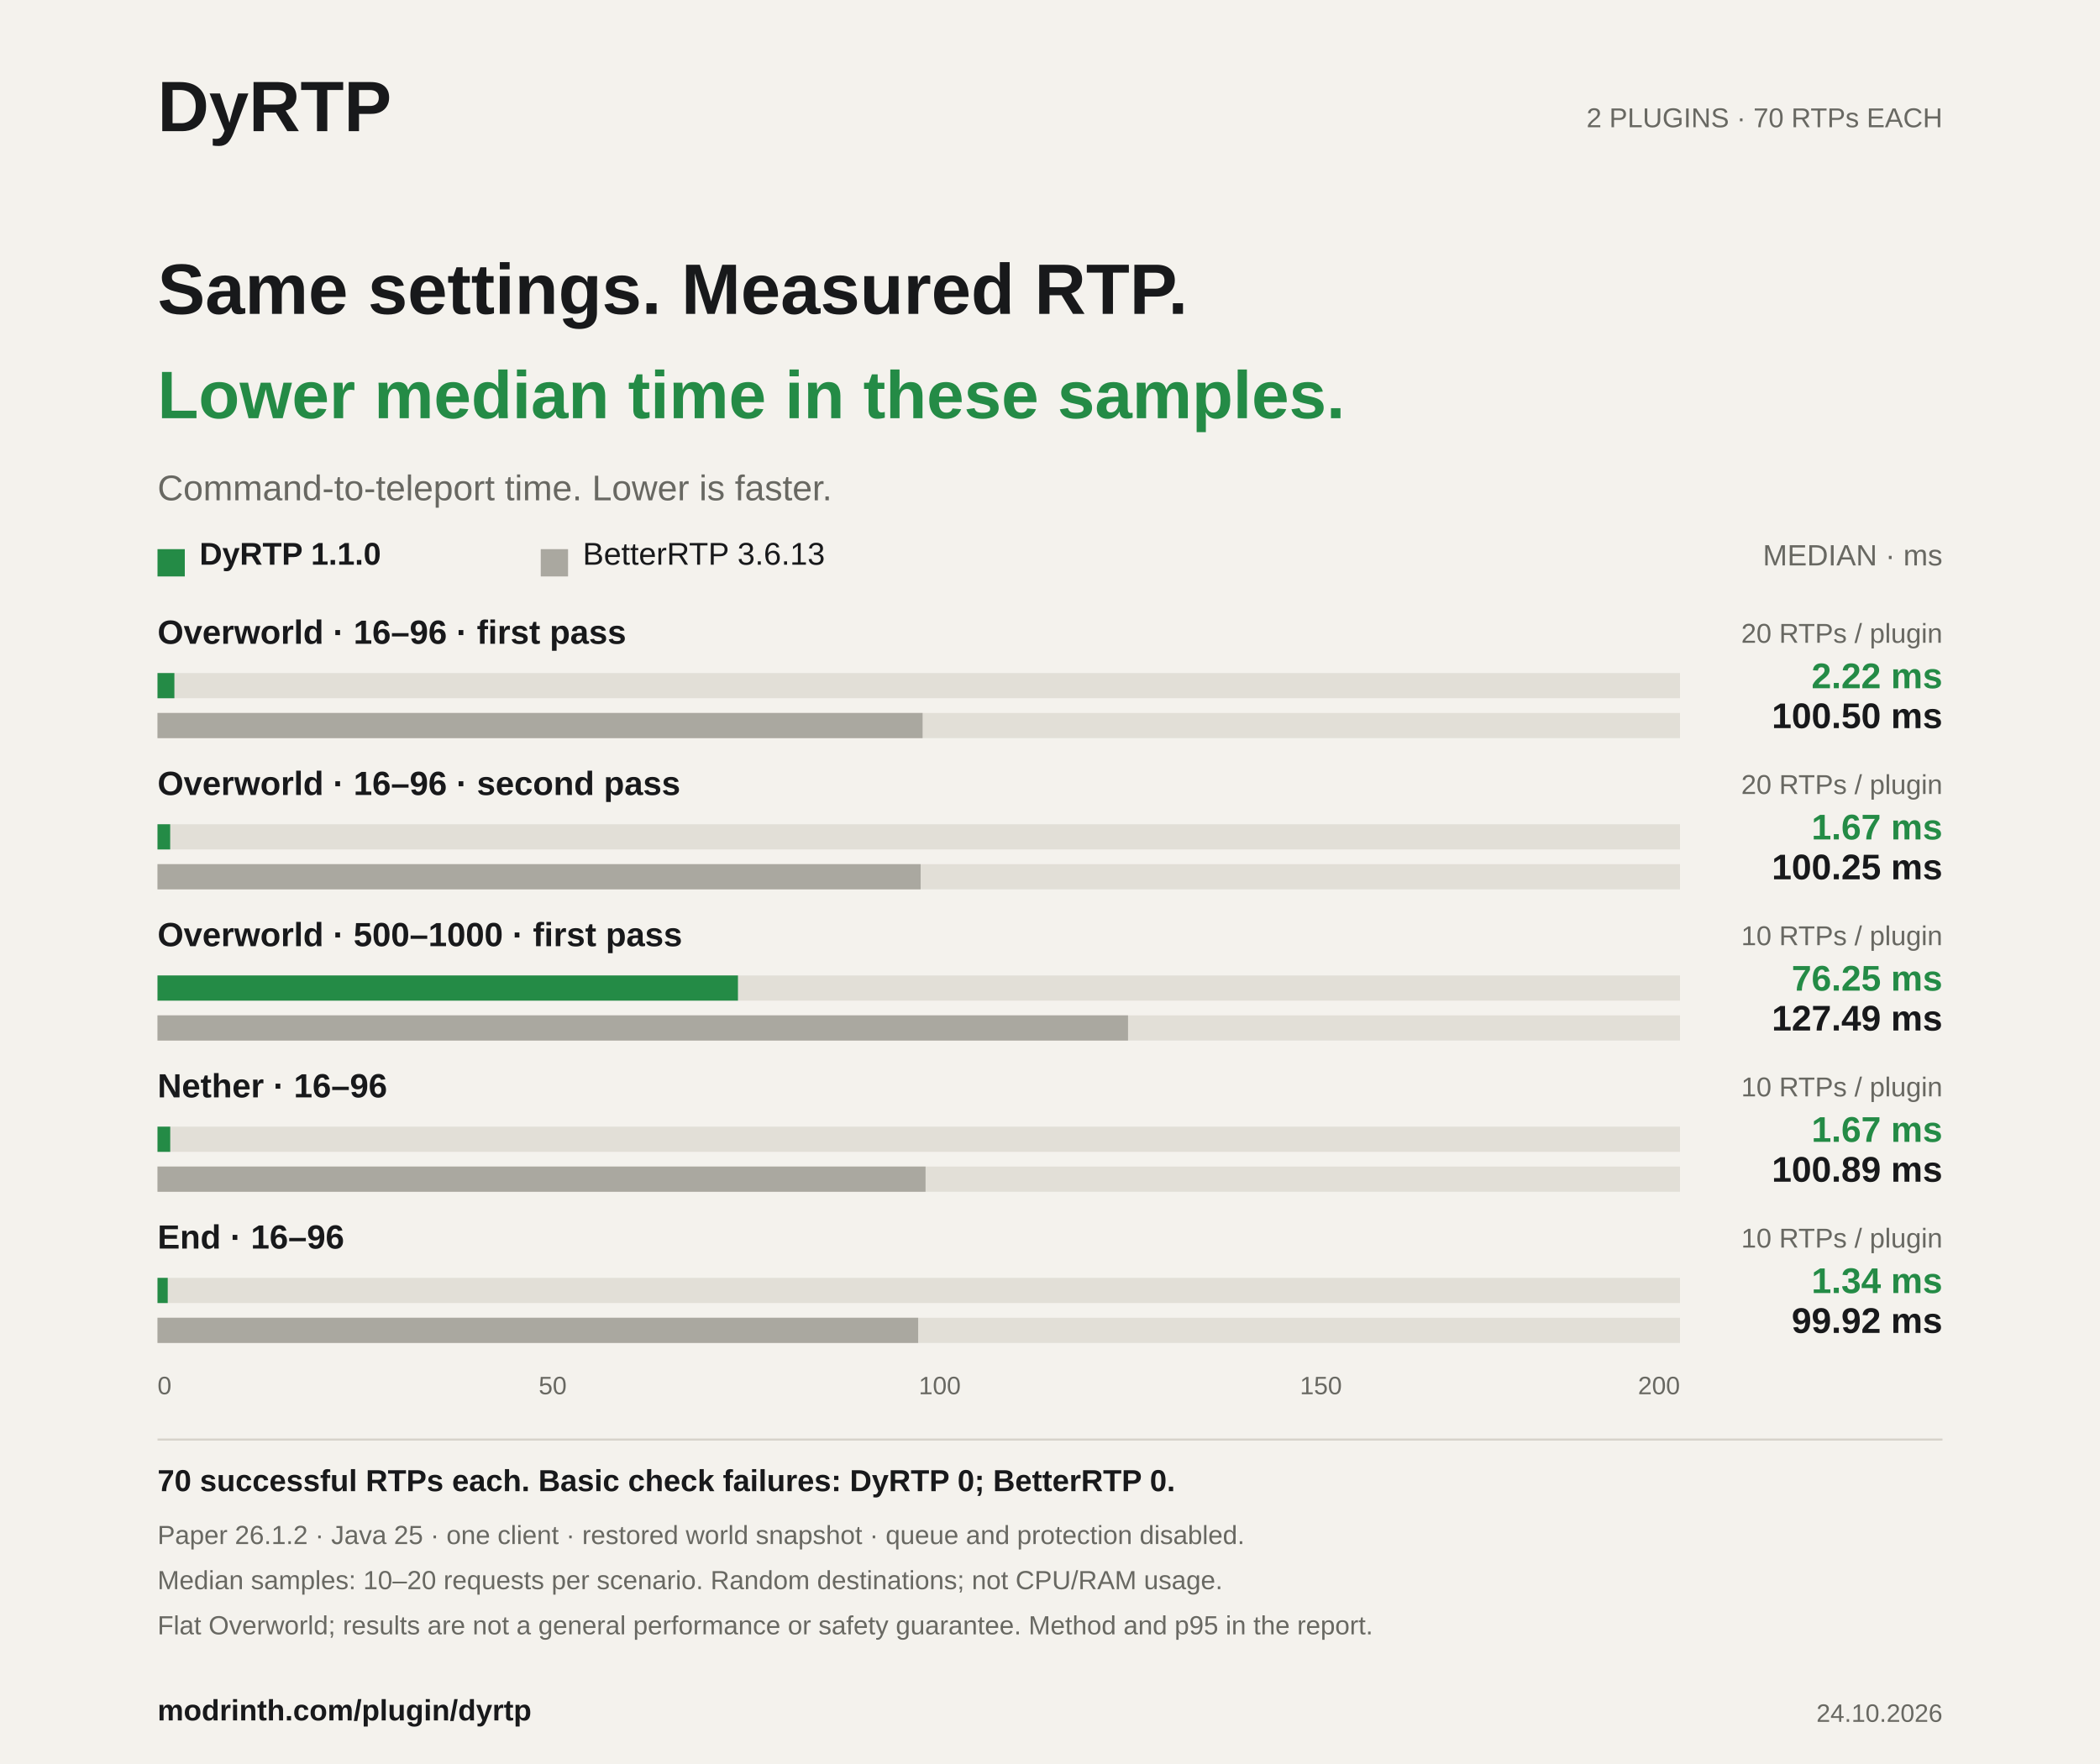
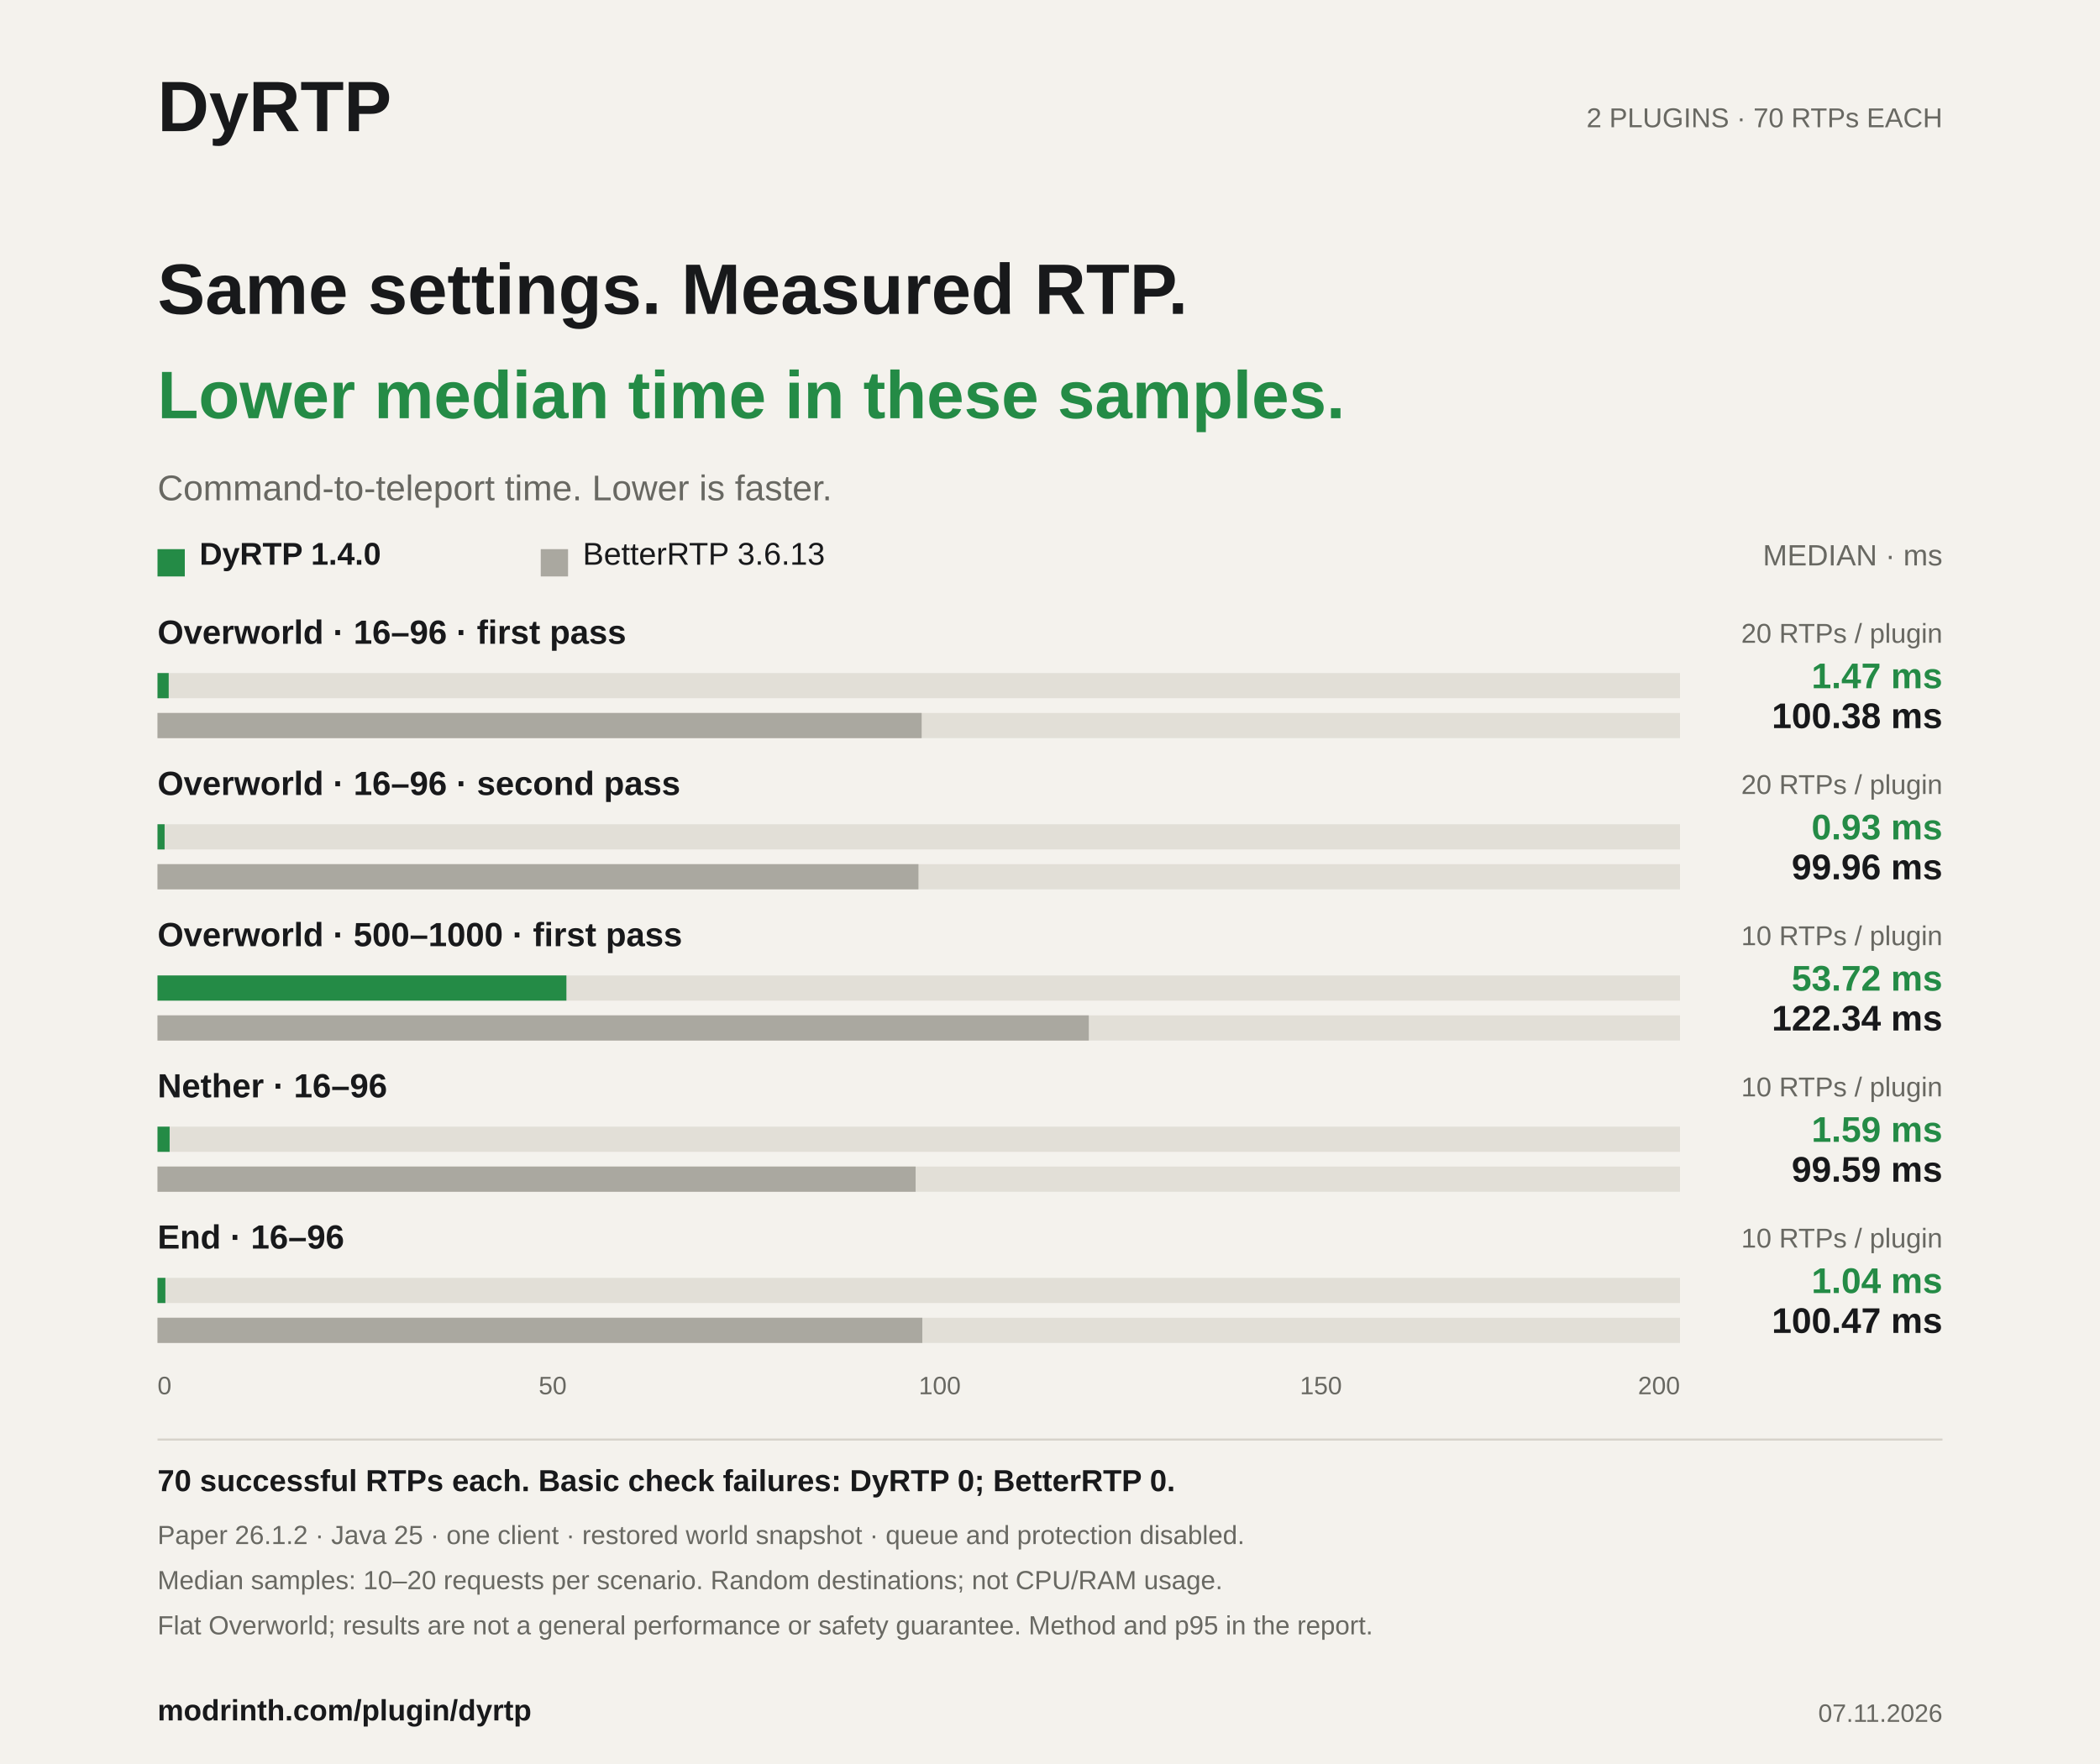
<svg xmlns="http://www.w3.org/2000/svg" width="2000" height="1680" viewBox="0 0 2000 1680">
  <rect width="2000" height="1680" fill="#f4f2ed" />
  <text x="150" y="80" fill="#18191b" font-family="Arial, sans-serif" font-size="68" font-weight="700" dominant-baseline="text-before-edge" text-anchor="start">DyRTP</text>
  <text x="1850" y="104" fill="#686862" font-family="Arial, sans-serif" font-size="26" font-weight="400" dominant-baseline="text-before-edge" text-anchor="end">2 PLUGINS · 70 RTPs EACH</text>
  <text x="150" y="254" fill="#18191b" font-family="Arial, sans-serif" font-size="68" font-weight="700" dominant-baseline="text-before-edge" text-anchor="start">Same settings. Measured RTP.</text>
  <text x="150" y="356" fill="#248b46" font-family="Arial, sans-serif" font-size="64" font-weight="700" dominant-baseline="text-before-edge" text-anchor="start">Lower median time in these samples.</text>
  <text x="150" y="454" fill="#686862" font-family="Arial, sans-serif" font-size="34" font-weight="400" dominant-baseline="text-before-edge" text-anchor="start">Command-to-teleport time. Lower is faster.</text>
  <rect x="150" y="523" width="26.000" height="26" fill="#248b46" />
-   <text x="190" y="518" fill="#18191b" font-family="Arial, sans-serif" font-size="30" font-weight="700" dominant-baseline="text-before-edge" text-anchor="start">DyRTP 1.1.0</text>
+   <text x="190" y="518" fill="#18191b" font-family="Arial, sans-serif" font-size="30" font-weight="700" dominant-baseline="text-before-edge" text-anchor="start">DyRTP 1.4.0</text>
  <rect x="515" y="523" width="26.000" height="26" fill="#aaa8a0" />
  <text x="555" y="518" fill="#18191b" font-family="Arial, sans-serif" font-size="30" font-weight="400" dominant-baseline="text-before-edge" text-anchor="start">BetterRTP 3.6.13</text>
  <text x="1850" y="520" fill="#686862" font-family="Arial, sans-serif" font-size="28" font-weight="400" dominant-baseline="text-before-edge" text-anchor="end">MEDIAN · ms</text>
  <text x="150" y="592" fill="#18191b" font-family="Arial, sans-serif" font-size="32" font-weight="700" dominant-baseline="text-before-edge" text-anchor="start">Overworld · 16–96 · first pass</text>
  <text x="1850" y="595" fill="#686862" font-family="Arial, sans-serif" font-size="26" font-weight="400" dominant-baseline="text-before-edge" text-anchor="end">20 RTPs / plugin</text>
  <rect x="150" y="641" width="1450.000" height="24" fill="#e2dfd7" />
-   <rect x="150" y="641" width="16.081" height="24" fill="#248b46" />
-   <text x="1850" y="633" fill="#248b46" font-family="Arial, sans-serif" font-size="34" font-weight="700" dominant-baseline="text-before-edge" text-anchor="end">2.22 ms</text>
+   <rect x="150" y="641" width="10.658" height="24" fill="#248b46" />
+   <text x="1850" y="633" fill="#248b46" font-family="Arial, sans-serif" font-size="34" font-weight="700" dominant-baseline="text-before-edge" text-anchor="end">1.47 ms</text>
  <rect x="150" y="679" width="1450.000" height="24" fill="#e2dfd7" />
-   <rect x="150" y="679" width="728.654" height="24" fill="#aaa8a0" />
-   <text x="1850" y="671" fill="#18191b" font-family="Arial, sans-serif" font-size="34" font-weight="700" dominant-baseline="text-before-edge" text-anchor="end">100.50 ms</text>
+   <rect x="150" y="679" width="727.755" height="24" fill="#aaa8a0" />
+   <text x="1850" y="671" fill="#18191b" font-family="Arial, sans-serif" font-size="34" font-weight="700" dominant-baseline="text-before-edge" text-anchor="end">100.38 ms</text>
  <text x="150" y="736" fill="#18191b" font-family="Arial, sans-serif" font-size="32" font-weight="700" dominant-baseline="text-before-edge" text-anchor="start">Overworld · 16–96 · second pass</text>
  <text x="1850" y="739" fill="#686862" font-family="Arial, sans-serif" font-size="26" font-weight="400" dominant-baseline="text-before-edge" text-anchor="end">20 RTPs / plugin</text>
  <rect x="150" y="785" width="1450.000" height="24" fill="#e2dfd7" />
-   <rect x="150" y="785" width="12.071" height="24" fill="#248b46" />
-   <text x="1850" y="777" fill="#248b46" font-family="Arial, sans-serif" font-size="34" font-weight="700" dominant-baseline="text-before-edge" text-anchor="end">1.67 ms</text>
+   <rect x="150" y="785" width="6.757" height="24" fill="#248b46" />
+   <text x="1850" y="777" fill="#248b46" font-family="Arial, sans-serif" font-size="34" font-weight="700" dominant-baseline="text-before-edge" text-anchor="end">0.93 ms</text>
  <rect x="150" y="823" width="1450.000" height="24" fill="#e2dfd7" />
-   <rect x="150" y="823" width="726.798" height="24" fill="#aaa8a0" />
-   <text x="1850" y="815" fill="#18191b" font-family="Arial, sans-serif" font-size="34" font-weight="700" dominant-baseline="text-before-edge" text-anchor="end">100.25 ms</text>
+   <rect x="150" y="823" width="724.724" height="24" fill="#aaa8a0" />
+   <text x="1850" y="815" fill="#18191b" font-family="Arial, sans-serif" font-size="34" font-weight="700" dominant-baseline="text-before-edge" text-anchor="end">99.96 ms</text>
  <text x="150" y="880" fill="#18191b" font-family="Arial, sans-serif" font-size="32" font-weight="700" dominant-baseline="text-before-edge" text-anchor="start">Overworld · 500–1000 · first pass</text>
  <text x="1850" y="883" fill="#686862" font-family="Arial, sans-serif" font-size="26" font-weight="400" dominant-baseline="text-before-edge" text-anchor="end">10 RTPs / plugin</text>
  <rect x="150" y="929" width="1450.000" height="24" fill="#e2dfd7" />
-   <rect x="150" y="929" width="552.813" height="24" fill="#248b46" />
-   <text x="1850" y="921" fill="#248b46" font-family="Arial, sans-serif" font-size="34" font-weight="700" dominant-baseline="text-before-edge" text-anchor="end">76.25 ms</text>
+   <rect x="150" y="929" width="389.441" height="24" fill="#248b46" />
+   <text x="1850" y="921" fill="#248b46" font-family="Arial, sans-serif" font-size="34" font-weight="700" dominant-baseline="text-before-edge" text-anchor="end">53.72 ms</text>
  <rect x="150" y="967" width="1450.000" height="24" fill="#e2dfd7" />
-   <rect x="150" y="967" width="924.310" height="24" fill="#aaa8a0" />
-   <text x="1850" y="959" fill="#18191b" font-family="Arial, sans-serif" font-size="34" font-weight="700" dominant-baseline="text-before-edge" text-anchor="end">127.49 ms</text>
+   <rect x="150" y="967" width="886.936" height="24" fill="#aaa8a0" />
+   <text x="1850" y="959" fill="#18191b" font-family="Arial, sans-serif" font-size="34" font-weight="700" dominant-baseline="text-before-edge" text-anchor="end">122.34 ms</text>
  <text x="150" y="1024" fill="#18191b" font-family="Arial, sans-serif" font-size="32" font-weight="700" dominant-baseline="text-before-edge" text-anchor="start">Nether · 16–96</text>
  <text x="1850" y="1027" fill="#686862" font-family="Arial, sans-serif" font-size="26" font-weight="400" dominant-baseline="text-before-edge" text-anchor="end">10 RTPs / plugin</text>
  <rect x="150" y="1073" width="1450.000" height="24" fill="#e2dfd7" />
-   <rect x="150" y="1073" width="12.122" height="24" fill="#248b46" />
-   <text x="1850" y="1065" fill="#248b46" font-family="Arial, sans-serif" font-size="34" font-weight="700" dominant-baseline="text-before-edge" text-anchor="end">1.67 ms</text>
+   <rect x="150" y="1073" width="11.549" height="24" fill="#248b46" />
+   <text x="1850" y="1065" fill="#248b46" font-family="Arial, sans-serif" font-size="34" font-weight="700" dominant-baseline="text-before-edge" text-anchor="end">1.59 ms</text>
  <rect x="150" y="1111" width="1450.000" height="24" fill="#e2dfd7" />
-   <rect x="150" y="1111" width="731.467" height="24" fill="#aaa8a0" />
-   <text x="1850" y="1103" fill="#18191b" font-family="Arial, sans-serif" font-size="34" font-weight="700" dominant-baseline="text-before-edge" text-anchor="end">100.89 ms</text>
+   <rect x="150" y="1111" width="722.020" height="24" fill="#aaa8a0" />
+   <text x="1850" y="1103" fill="#18191b" font-family="Arial, sans-serif" font-size="34" font-weight="700" dominant-baseline="text-before-edge" text-anchor="end">99.59 ms</text>
  <text x="150" y="1168" fill="#18191b" font-family="Arial, sans-serif" font-size="32" font-weight="700" dominant-baseline="text-before-edge" text-anchor="start">End · 16–96</text>
  <text x="1850" y="1171" fill="#686862" font-family="Arial, sans-serif" font-size="26" font-weight="400" dominant-baseline="text-before-edge" text-anchor="end">10 RTPs / plugin</text>
  <rect x="150" y="1217" width="1450.000" height="24" fill="#e2dfd7" />
-   <rect x="150" y="1217" width="9.737" height="24" fill="#248b46" />
-   <text x="1850" y="1209" fill="#248b46" font-family="Arial, sans-serif" font-size="34" font-weight="700" dominant-baseline="text-before-edge" text-anchor="end">1.34 ms</text>
+   <rect x="150" y="1217" width="7.504" height="24" fill="#248b46" />
+   <text x="1850" y="1209" fill="#248b46" font-family="Arial, sans-serif" font-size="34" font-weight="700" dominant-baseline="text-before-edge" text-anchor="end">1.04 ms</text>
  <rect x="150" y="1255" width="1450.000" height="24" fill="#e2dfd7" />
-   <rect x="150" y="1255" width="724.449" height="24" fill="#aaa8a0" />
-   <text x="1850" y="1247" fill="#18191b" font-family="Arial, sans-serif" font-size="34" font-weight="700" dominant-baseline="text-before-edge" text-anchor="end">99.92 ms</text>
+   <rect x="150" y="1255" width="728.393" height="24" fill="#aaa8a0" />
+   <text x="1850" y="1247" fill="#18191b" font-family="Arial, sans-serif" font-size="34" font-weight="700" dominant-baseline="text-before-edge" text-anchor="end">100.47 ms</text>
  <text x="150" y="1312" fill="#686862" font-family="Arial, sans-serif" font-size="24" font-weight="400" dominant-baseline="text-before-edge" text-anchor="start">0</text>
  <text x="513" y="1312" fill="#686862" font-family="Arial, sans-serif" font-size="24" font-weight="400" dominant-baseline="text-before-edge" text-anchor="start">50</text>
  <text x="875" y="1312" fill="#686862" font-family="Arial, sans-serif" font-size="24" font-weight="400" dominant-baseline="text-before-edge" text-anchor="start">100</text>
  <text x="1238" y="1312" fill="#686862" font-family="Arial, sans-serif" font-size="24" font-weight="400" dominant-baseline="text-before-edge" text-anchor="start">150</text>
  <text x="1600" y="1312" fill="#686862" font-family="Arial, sans-serif" font-size="24" font-weight="400" dominant-baseline="text-before-edge" text-anchor="end">200</text>
  <rect x="150" y="1370" width="1700.000" height="2" fill="#d7d3cb" />
  <text x="150" y="1401" fill="#18191b" font-family="Arial, sans-serif" font-size="29" font-weight="700" dominant-baseline="text-before-edge" text-anchor="start">70 successful RTPs each. Basic check failures: DyRTP 0; BetterRTP 0.</text>
  <text x="150" y="1454" fill="#686862" font-family="Arial, sans-serif" font-size="25" font-weight="400" dominant-baseline="text-before-edge" text-anchor="start">Paper 26.1.2 · Java 25 · one client · restored world snapshot · queue and protection disabled.</text>
  <text x="150" y="1497" fill="#686862" font-family="Arial, sans-serif" font-size="25" font-weight="400" dominant-baseline="text-before-edge" text-anchor="start">Median samples: 10–20 requests per scenario. Random destinations; not CPU/RAM usage.</text>
  <text x="150" y="1540" fill="#686862" font-family="Arial, sans-serif" font-size="25" font-weight="400" dominant-baseline="text-before-edge" text-anchor="start">Flat Overworld; results are not a general performance or safety guarantee. Method and p95 in the report.</text>
  <text x="150" y="1620" fill="#18191b" font-family="Arial, sans-serif" font-size="28" font-weight="700" dominant-baseline="text-before-edge" text-anchor="start">modrinth.com/plugin/dyrtp</text>
-   <text x="1850" y="1624" fill="#686862" font-family="Arial, sans-serif" font-size="24" font-weight="400" dominant-baseline="text-before-edge" text-anchor="end">24.10.2026</text>
+   <text x="1850" y="1624" fill="#686862" font-family="Arial, sans-serif" font-size="24" font-weight="400" dominant-baseline="text-before-edge" text-anchor="end">07.11.2026</text>
</svg>
